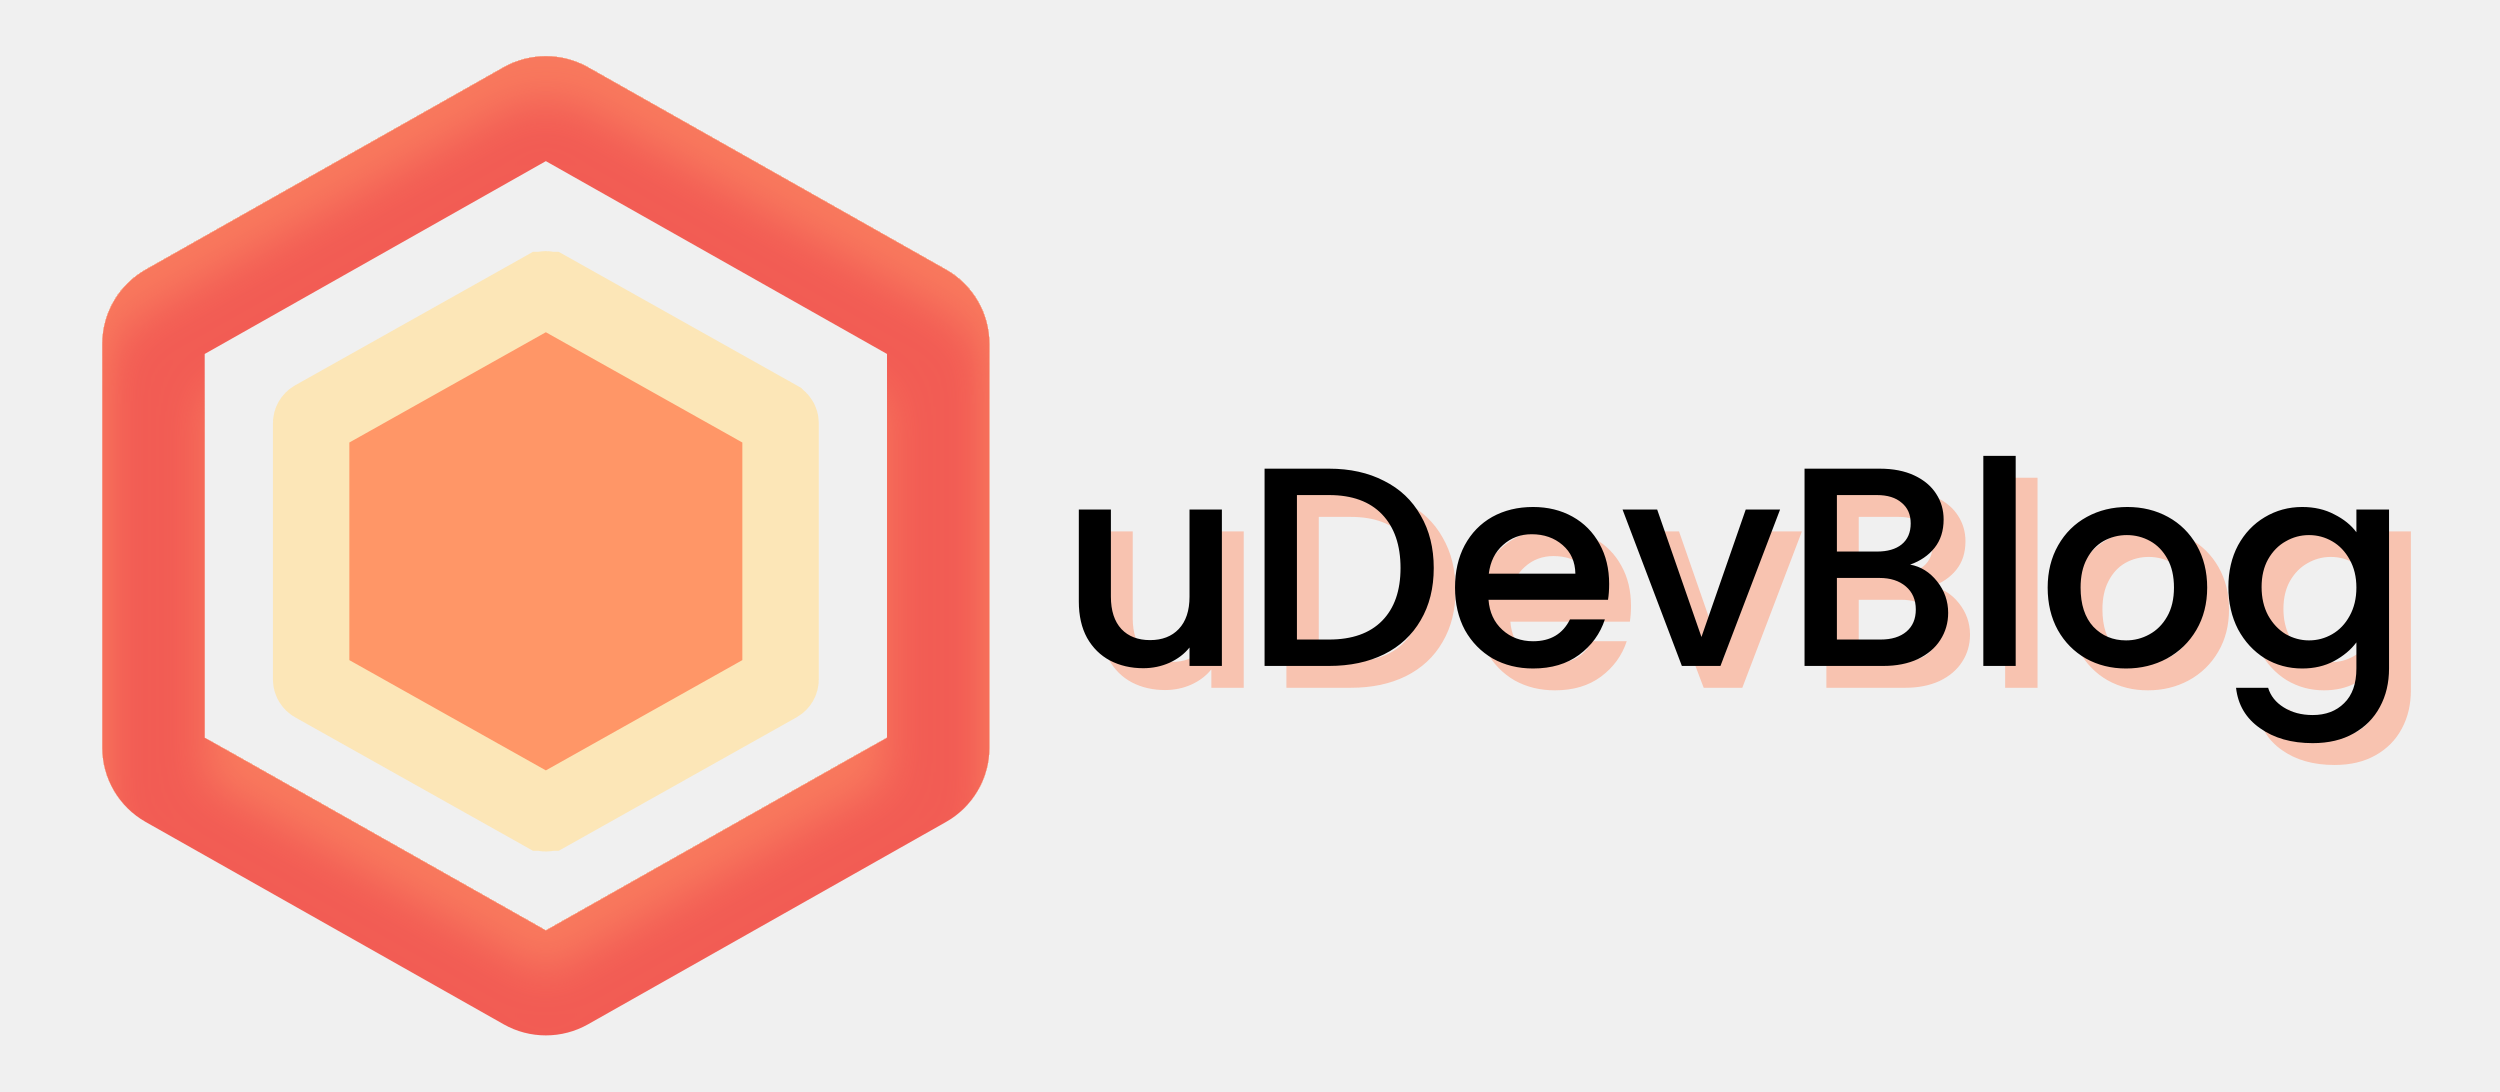
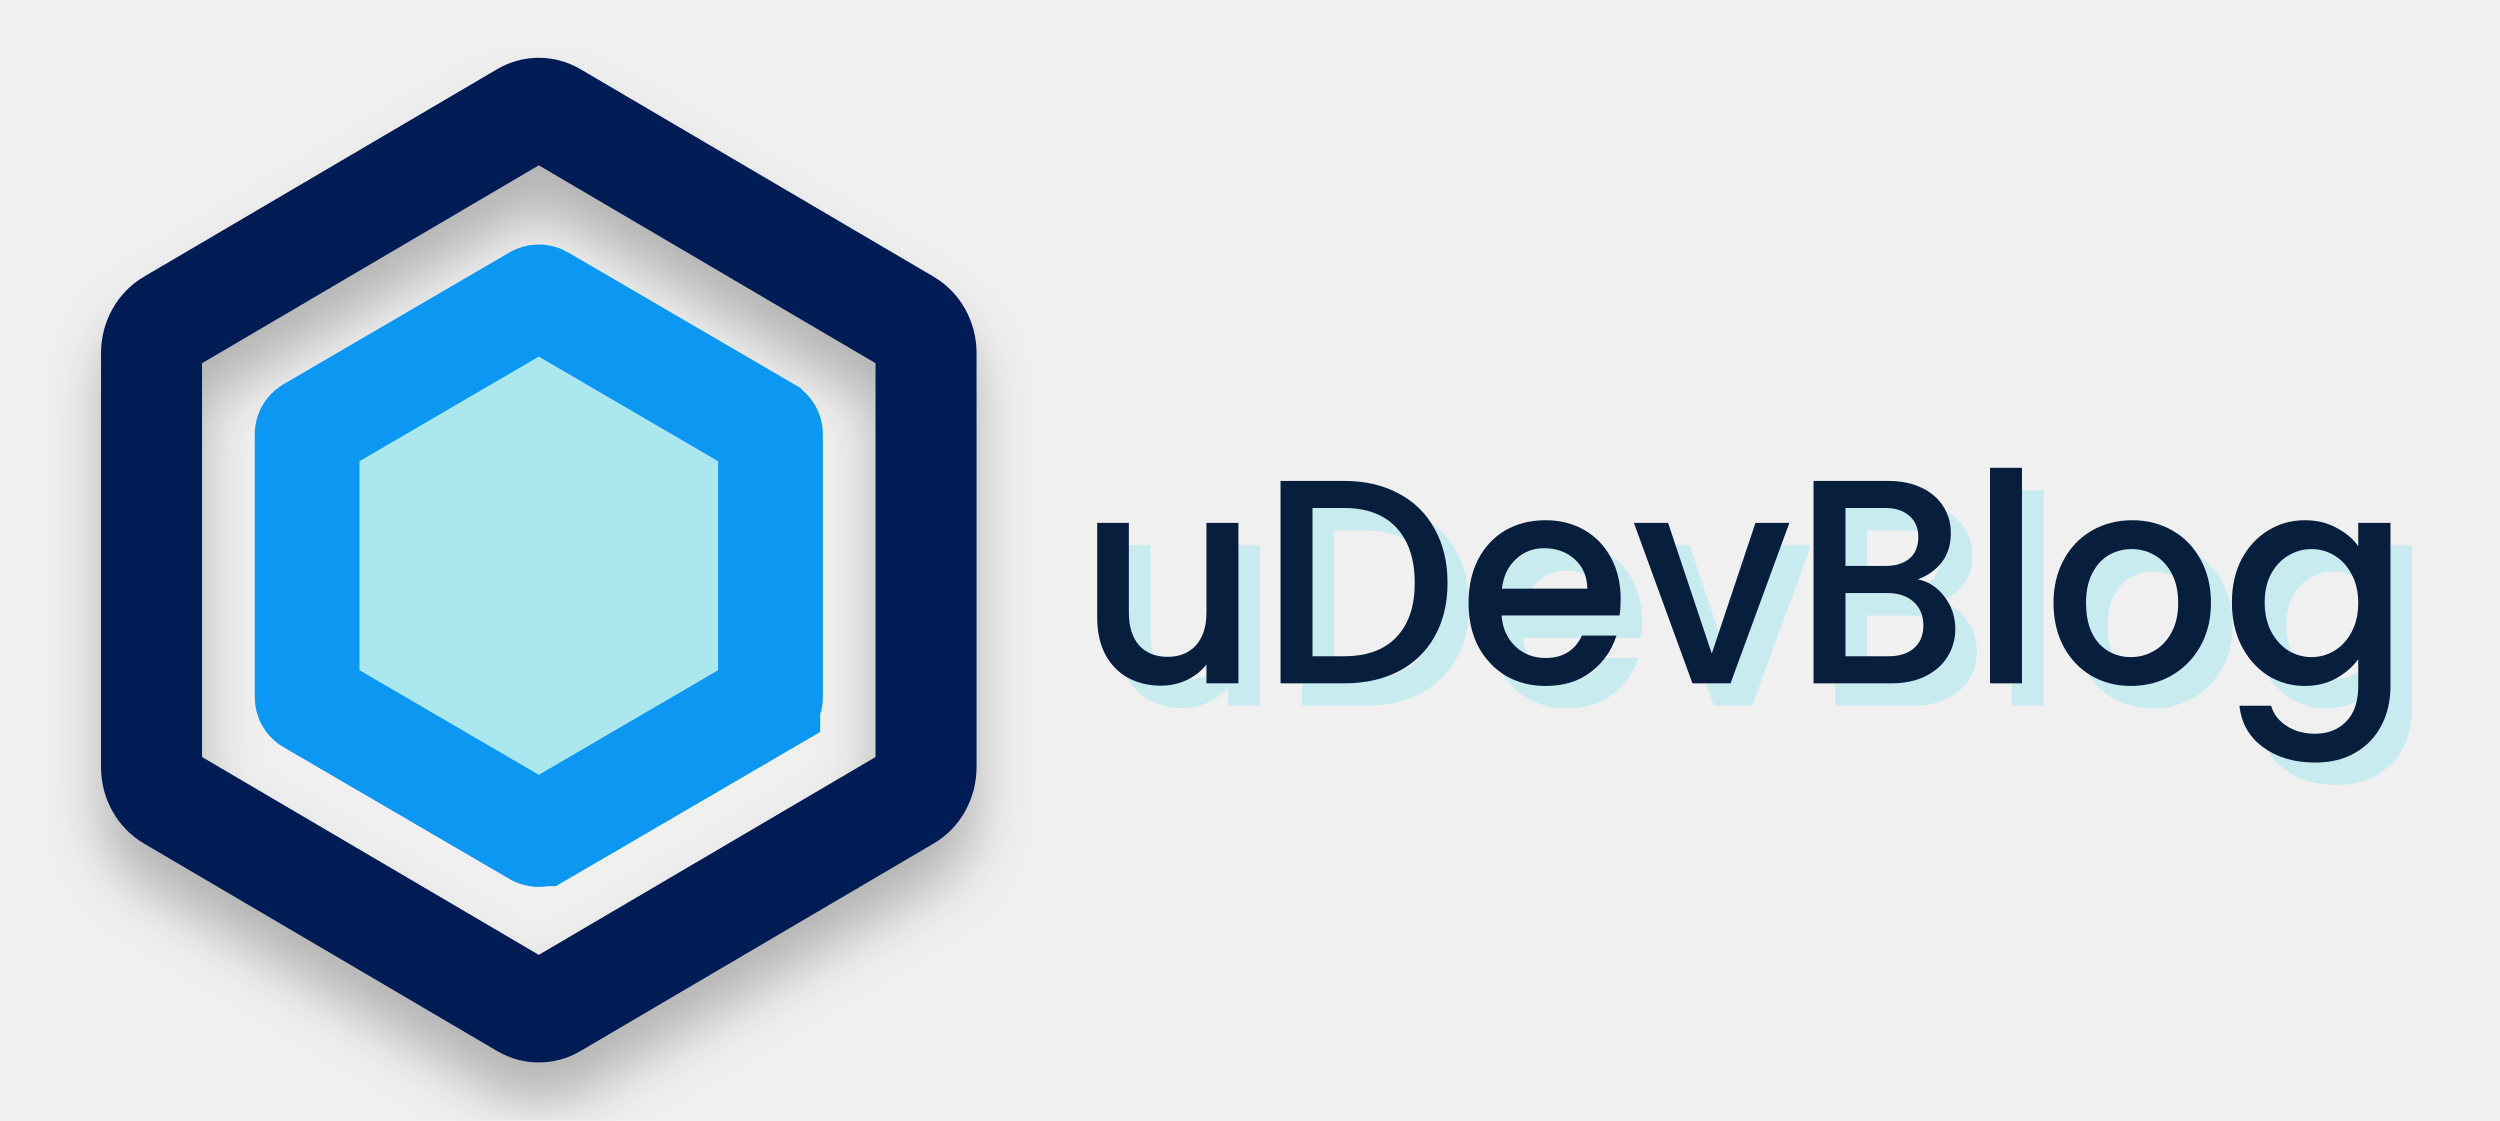
- <svg xmlns="http://www.w3.org/2000/svg" width="229" height="100" viewBox="0 0 229 100" fill="none">
-   <path d="M113.924 48.674V63H110.96V61.31C110.492 61.899 109.877 62.367 109.114 62.714C108.369 63.043 107.571 63.208 106.722 63.208C105.595 63.208 104.581 62.974 103.68 62.506C102.796 62.038 102.094 61.345 101.574 60.426C101.071 59.507 100.82 58.398 100.82 57.098V48.674H103.758V56.656C103.758 57.939 104.079 58.927 104.72 59.62C105.361 60.296 106.237 60.634 107.346 60.634C108.455 60.634 109.331 60.296 109.972 59.62C110.631 58.927 110.96 57.939 110.96 56.656V48.674H113.924ZM123.737 44.93C125.661 44.93 127.342 45.303 128.781 46.048C130.237 46.776 131.355 47.833 132.135 49.22C132.932 50.589 133.331 52.193 133.331 54.03C133.331 55.867 132.932 57.462 132.135 58.814C131.355 60.166 130.237 61.206 128.781 61.934C127.342 62.645 125.661 63 123.737 63H117.835V44.93H123.737ZM123.737 60.582C125.851 60.582 127.472 60.01 128.599 58.866C129.725 57.722 130.289 56.11 130.289 54.03C130.289 51.933 129.725 50.295 128.599 49.116C127.472 47.937 125.851 47.348 123.737 47.348H120.799V60.582H123.737ZM149.398 55.486C149.398 56.023 149.364 56.509 149.294 56.942H138.348C138.435 58.086 138.86 59.005 139.622 59.698C140.385 60.391 141.321 60.738 142.43 60.738C144.025 60.738 145.152 60.071 145.81 58.736H149.008C148.575 60.053 147.786 61.137 146.642 61.986C145.516 62.818 144.112 63.234 142.43 63.234C141.061 63.234 139.83 62.931 138.738 62.324C137.664 61.7 136.814 60.833 136.19 59.724C135.584 58.597 135.28 57.297 135.28 55.824C135.28 54.351 135.575 53.059 136.164 51.95C136.771 50.823 137.612 49.957 138.686 49.35C139.778 48.743 141.026 48.44 142.43 48.44C143.782 48.44 144.987 48.735 146.044 49.324C147.102 49.913 147.925 50.745 148.514 51.82C149.104 52.877 149.398 54.099 149.398 55.486ZM146.304 54.55C146.287 53.458 145.897 52.583 145.134 51.924C144.372 51.265 143.427 50.936 142.3 50.936C141.278 50.936 140.402 51.265 139.674 51.924C138.946 52.565 138.513 53.441 138.374 54.55H146.304ZM157.853 60.348L161.909 48.674H165.055L159.595 63H156.059L150.625 48.674H153.797L157.853 60.348ZM176.968 53.718C177.938 53.891 178.762 54.403 179.438 55.252C180.114 56.101 180.452 57.063 180.452 58.138C180.452 59.057 180.209 59.889 179.724 60.634C179.256 61.362 178.571 61.943 177.67 62.376C176.768 62.792 175.72 63 174.524 63H167.296V44.93H174.186C175.416 44.93 176.474 45.138 177.358 45.554C178.242 45.97 178.909 46.533 179.36 47.244C179.81 47.937 180.036 48.717 180.036 49.584C180.036 50.624 179.758 51.491 179.204 52.184C178.649 52.877 177.904 53.389 176.968 53.718ZM170.26 52.522H173.926C174.896 52.522 175.65 52.305 176.188 51.872C176.742 51.421 177.02 50.78 177.02 49.948C177.02 49.133 176.742 48.501 176.188 48.05C175.65 47.582 174.896 47.348 173.926 47.348H170.26V52.522ZM174.264 60.582C175.269 60.582 176.058 60.339 176.63 59.854C177.202 59.369 177.488 58.693 177.488 57.826C177.488 56.942 177.184 56.24 176.578 55.72C175.971 55.2 175.165 54.94 174.16 54.94H170.26V60.582H174.264ZM186.637 43.76V63H183.673V43.76H186.637ZM196.742 63.234C195.39 63.234 194.168 62.931 193.076 62.324C191.984 61.7 191.126 60.833 190.502 59.724C189.878 58.597 189.566 57.297 189.566 55.824C189.566 54.368 189.887 53.077 190.528 51.95C191.169 50.823 192.045 49.957 193.154 49.35C194.263 48.743 195.503 48.44 196.872 48.44C198.241 48.44 199.481 48.743 200.59 49.35C201.699 49.957 202.575 50.823 203.216 51.95C203.857 53.077 204.178 54.368 204.178 55.824C204.178 57.28 203.849 58.571 203.19 59.698C202.531 60.825 201.63 61.7 200.486 62.324C199.359 62.931 198.111 63.234 196.742 63.234ZM196.742 60.66C197.505 60.66 198.215 60.478 198.874 60.114C199.55 59.75 200.096 59.204 200.512 58.476C200.928 57.748 201.136 56.864 201.136 55.824C201.136 54.784 200.937 53.909 200.538 53.198C200.139 52.47 199.611 51.924 198.952 51.56C198.293 51.196 197.583 51.014 196.82 51.014C196.057 51.014 195.347 51.196 194.688 51.56C194.047 51.924 193.535 52.47 193.154 53.198C192.773 53.909 192.582 54.784 192.582 55.824C192.582 57.367 192.972 58.563 193.752 59.412C194.549 60.244 195.546 60.66 196.742 60.66ZM212.88 48.44C213.99 48.44 214.969 48.665 215.818 49.116C216.685 49.549 217.361 50.095 217.846 50.754V48.674H220.836V63.234C220.836 64.551 220.559 65.721 220.004 66.744C219.45 67.784 218.644 68.599 217.586 69.188C216.546 69.777 215.298 70.072 213.842 70.072C211.901 70.072 210.289 69.613 209.006 68.694C207.724 67.793 206.996 66.562 206.822 65.002H209.76C209.986 65.747 210.462 66.345 211.19 66.796C211.936 67.264 212.82 67.498 213.842 67.498C215.038 67.498 216 67.134 216.728 66.406C217.474 65.678 217.846 64.621 217.846 63.234V60.842C217.344 61.518 216.659 62.09 215.792 62.558C214.943 63.009 213.972 63.234 212.88 63.234C211.632 63.234 210.488 62.922 209.448 62.298C208.426 61.657 207.611 60.773 207.004 59.646C206.415 58.502 206.12 57.211 206.12 55.772C206.12 54.333 206.415 53.059 207.004 51.95C207.611 50.841 208.426 49.983 209.448 49.376C210.488 48.752 211.632 48.44 212.88 48.44ZM217.846 55.824C217.846 54.836 217.638 53.978 217.222 53.25C216.824 52.522 216.295 51.967 215.636 51.586C214.978 51.205 214.267 51.014 213.504 51.014C212.742 51.014 212.031 51.205 211.372 51.586C210.714 51.95 210.176 52.496 209.76 53.224C209.362 53.935 209.162 54.784 209.162 55.772C209.162 56.76 209.362 57.627 209.76 58.372C210.176 59.117 210.714 59.689 211.372 60.088C212.048 60.469 212.759 60.66 213.504 60.66C214.267 60.66 214.978 60.469 215.636 60.088C216.295 59.707 216.824 59.152 217.222 58.424C217.638 57.679 217.846 56.812 217.846 55.824Z" fill="#FF9770" fill-opacity="0.5" />
-   <path d="M111.924 46.674V61H108.96V59.31C108.492 59.899 107.877 60.367 107.114 60.714C106.369 61.043 105.571 61.208 104.722 61.208C103.595 61.208 102.581 60.974 101.68 60.506C100.796 60.038 100.094 59.345 99.574 58.426C99.071 57.507 98.82 56.398 98.82 55.098V46.674H101.758V54.656C101.758 55.939 102.079 56.927 102.72 57.62C103.361 58.296 104.237 58.634 105.346 58.634C106.455 58.634 107.331 58.296 107.972 57.62C108.631 56.927 108.96 55.939 108.96 54.656V46.674H111.924ZM121.737 42.93C123.661 42.93 125.342 43.303 126.781 44.048C128.237 44.776 129.355 45.833 130.135 47.22C130.932 48.589 131.331 50.193 131.331 52.03C131.331 53.867 130.932 55.462 130.135 56.814C129.355 58.166 128.237 59.206 126.781 59.934C125.342 60.645 123.661 61 121.737 61H115.835V42.93H121.737ZM121.737 58.582C123.851 58.582 125.472 58.01 126.599 56.866C127.725 55.722 128.289 54.11 128.289 52.03C128.289 49.933 127.725 48.295 126.599 47.116C125.472 45.937 123.851 45.348 121.737 45.348H118.799V58.582H121.737ZM147.398 53.486C147.398 54.023 147.364 54.509 147.294 54.942H136.348C136.435 56.086 136.86 57.005 137.622 57.698C138.385 58.391 139.321 58.738 140.43 58.738C142.025 58.738 143.152 58.071 143.81 56.736H147.008C146.575 58.053 145.786 59.137 144.642 59.986C143.516 60.818 142.112 61.234 140.43 61.234C139.061 61.234 137.83 60.931 136.738 60.324C135.664 59.7 134.814 58.833 134.19 57.724C133.584 56.597 133.28 55.297 133.28 53.824C133.28 52.351 133.575 51.059 134.164 49.95C134.771 48.823 135.612 47.957 136.686 47.35C137.778 46.743 139.026 46.44 140.43 46.44C141.782 46.44 142.987 46.735 144.044 47.324C145.102 47.913 145.925 48.745 146.514 49.82C147.104 50.877 147.398 52.099 147.398 53.486ZM144.304 52.55C144.287 51.458 143.897 50.583 143.134 49.924C142.372 49.265 141.427 48.936 140.3 48.936C139.278 48.936 138.402 49.265 137.674 49.924C136.946 50.565 136.513 51.441 136.374 52.55H144.304ZM155.853 58.348L159.909 46.674H163.055L157.595 61H154.059L148.625 46.674H151.797L155.853 58.348ZM174.968 51.718C175.938 51.891 176.762 52.403 177.438 53.252C178.114 54.101 178.452 55.063 178.452 56.138C178.452 57.057 178.209 57.889 177.724 58.634C177.256 59.362 176.571 59.943 175.67 60.376C174.768 60.792 173.72 61 172.524 61H165.296V42.93H172.186C173.416 42.93 174.474 43.138 175.358 43.554C176.242 43.97 176.909 44.533 177.36 45.244C177.81 45.937 178.036 46.717 178.036 47.584C178.036 48.624 177.758 49.491 177.204 50.184C176.649 50.877 175.904 51.389 174.968 51.718ZM168.26 50.522H171.926C172.896 50.522 173.65 50.305 174.188 49.872C174.742 49.421 175.02 48.78 175.02 47.948C175.02 47.133 174.742 46.501 174.188 46.05C173.65 45.582 172.896 45.348 171.926 45.348H168.26V50.522ZM172.264 58.582C173.269 58.582 174.058 58.339 174.63 57.854C175.202 57.369 175.488 56.693 175.488 55.826C175.488 54.942 175.184 54.24 174.578 53.72C173.971 53.2 173.165 52.94 172.16 52.94H168.26V58.582H172.264ZM184.637 41.76V61H181.673V41.76H184.637ZM194.742 61.234C193.39 61.234 192.168 60.931 191.076 60.324C189.984 59.7 189.126 58.833 188.502 57.724C187.878 56.597 187.566 55.297 187.566 53.824C187.566 52.368 187.887 51.077 188.528 49.95C189.169 48.823 190.045 47.957 191.154 47.35C192.263 46.743 193.503 46.44 194.872 46.44C196.241 46.44 197.481 46.743 198.59 47.35C199.699 47.957 200.575 48.823 201.216 49.95C201.857 51.077 202.178 52.368 202.178 53.824C202.178 55.28 201.849 56.571 201.19 57.698C200.531 58.825 199.63 59.7 198.486 60.324C197.359 60.931 196.111 61.234 194.742 61.234ZM194.742 58.66C195.505 58.66 196.215 58.478 196.874 58.114C197.55 57.75 198.096 57.204 198.512 56.476C198.928 55.748 199.136 54.864 199.136 53.824C199.136 52.784 198.937 51.909 198.538 51.198C198.139 50.47 197.611 49.924 196.952 49.56C196.293 49.196 195.583 49.014 194.82 49.014C194.057 49.014 193.347 49.196 192.688 49.56C192.047 49.924 191.535 50.47 191.154 51.198C190.773 51.909 190.582 52.784 190.582 53.824C190.582 55.367 190.972 56.563 191.752 57.412C192.549 58.244 193.546 58.66 194.742 58.66ZM210.88 46.44C211.99 46.44 212.969 46.665 213.818 47.116C214.685 47.549 215.361 48.095 215.846 48.754V46.674H218.836V61.234C218.836 62.551 218.559 63.721 218.004 64.744C217.45 65.784 216.644 66.599 215.586 67.188C214.546 67.777 213.298 68.072 211.842 68.072C209.901 68.072 208.289 67.613 207.006 66.694C205.724 65.793 204.996 64.562 204.822 63.002H207.76C207.986 63.747 208.462 64.345 209.19 64.796C209.936 65.264 210.82 65.498 211.842 65.498C213.038 65.498 214 65.134 214.728 64.406C215.474 63.678 215.846 62.621 215.846 61.234V58.842C215.344 59.518 214.659 60.09 213.792 60.558C212.943 61.009 211.972 61.234 210.88 61.234C209.632 61.234 208.488 60.922 207.448 60.298C206.426 59.657 205.611 58.773 205.004 57.646C204.415 56.502 204.12 55.211 204.12 53.772C204.12 52.333 204.415 51.059 205.004 49.95C205.611 48.841 206.426 47.983 207.448 47.376C208.488 46.752 209.632 46.44 210.88 46.44ZM215.846 53.824C215.846 52.836 215.638 51.978 215.222 51.25C214.824 50.522 214.295 49.967 213.636 49.586C212.978 49.205 212.267 49.014 211.504 49.014C210.742 49.014 210.031 49.205 209.372 49.586C208.714 49.95 208.176 50.496 207.76 51.224C207.362 51.935 207.162 52.784 207.162 53.772C207.162 54.76 207.362 55.627 207.76 56.372C208.176 57.117 208.714 57.689 209.372 58.088C210.048 58.469 210.759 58.66 211.504 58.66C212.267 58.66 212.978 58.469 213.636 58.088C214.295 57.707 214.824 57.152 215.222 56.424C215.638 55.679 215.846 54.812 215.846 53.824Z" fill="black" />
-   <g filter="url(#filter0_i)">
-     <path d="M50 94.842C48.654 94.844 47.33 94.497 46.156 93.837L13.343 75.291C12.14 74.609 11.138 73.62 10.441 72.425C9.744 71.231 9.376 69.872 9.375 68.489V31.511C9.376 30.128 9.744 28.77 10.441 27.575C11.138 26.38 12.139 25.392 13.343 24.71L46.156 6.163C47.33 5.504 48.653 5.158 50 5.158C51.346 5.158 52.67 5.504 53.844 6.163L86.657 24.709C87.86 25.391 88.862 26.38 89.559 27.575C90.256 28.769 90.624 30.128 90.625 31.511V68.489C90.624 69.872 90.256 71.231 89.559 72.425C88.862 73.62 87.861 74.609 86.657 75.29L53.844 93.837C52.671 94.497 51.347 94.844 50 94.842V94.842ZM18.75 67.578L50 85.241L81.25 67.578V32.422L50 14.759L18.75 32.422V67.578Z" fill="#F25C54" />
+ <svg xmlns="http://www.w3.org/2000/svg" width="183" height="82" viewBox="0 0 183 82" fill="none">
+   <g clip-path="url(#clip0)">
+     <path opacity="0.6" d="M92.229 39.913V51.66H89.891V50.274C89.522 50.758 89.037 51.141 88.435 51.426C87.847 51.696 87.218 51.831 86.548 51.831C85.659 51.831 84.859 51.639 84.148 51.255C83.451 50.871 82.897 50.303 82.487 49.549C82.09 48.796 81.892 47.886 81.892 46.821V39.913H84.21V46.458C84.21 47.51 84.463 48.32 84.969 48.889C85.474 49.443 86.165 49.72 87.04 49.72C87.915 49.72 88.606 49.443 89.112 48.889C89.631 48.32 89.891 47.51 89.891 46.458V39.913H92.229ZM99.969 36.843C101.487 36.843 102.813 37.148 103.948 37.76C105.096 38.356 105.978 39.223 106.594 40.361C107.222 41.483 107.537 42.798 107.537 44.305C107.537 45.811 107.222 47.119 106.594 48.228C105.978 49.336 105.096 50.189 103.948 50.786C102.813 51.369 101.487 51.66 99.969 51.66H95.314V36.843H99.969ZM99.969 49.677C101.637 49.677 102.915 49.208 103.804 48.27C104.693 47.332 105.137 46.01 105.137 44.305C105.137 42.585 104.693 41.242 103.804 40.275C102.915 39.309 101.637 38.825 99.969 38.825H97.652V49.677H99.969ZM120.21 45.499C120.21 45.939 120.184 46.337 120.128 46.693H111.494C111.563 47.631 111.898 48.384 112.499 48.953C113.101 49.521 113.839 49.805 114.714 49.805C115.972 49.805 116.861 49.258 117.38 48.164H119.903C119.561 49.244 118.939 50.132 118.037 50.829C117.148 51.511 116.041 51.852 114.714 51.852C113.634 51.852 112.663 51.603 111.802 51.106C110.955 50.594 110.284 49.883 109.792 48.974C109.314 48.05 109.074 46.984 109.074 45.776C109.074 44.568 109.307 43.509 109.772 42.599C110.25 41.675 110.914 40.965 111.761 40.467C112.622 39.97 113.607 39.721 114.714 39.721C115.781 39.721 116.731 39.963 117.565 40.446C118.399 40.929 119.049 41.611 119.513 42.492C119.979 43.359 120.21 44.361 120.21 45.499ZM117.77 44.731C117.757 43.836 117.449 43.118 116.847 42.578C116.246 42.038 115.501 41.768 114.612 41.768C113.805 41.768 113.114 42.038 112.54 42.578C111.966 43.104 111.624 43.822 111.515 44.731H117.77ZM126.88 49.486L130.079 39.913H132.561L128.254 51.66H125.465L121.178 39.913H123.68L126.88 49.486ZM141.957 44.049C142.723 44.191 143.373 44.61 143.906 45.307C144.439 46.003 144.706 46.792 144.706 47.673C144.706 48.427 144.514 49.109 144.131 49.72C143.762 50.317 143.222 50.793 142.511 51.148C141.8 51.489 140.973 51.66 140.03 51.66H134.328V36.843H139.763C140.733 36.843 141.568 37.013 142.265 37.354C142.962 37.696 143.489 38.157 143.844 38.74C144.199 39.309 144.377 39.948 144.377 40.659C144.377 41.512 144.158 42.222 143.721 42.791C143.283 43.359 142.696 43.779 141.957 44.049ZM136.666 43.068H139.558C140.323 43.068 140.918 42.89 141.342 42.535C141.779 42.166 141.998 41.64 141.998 40.958C141.998 40.289 141.779 39.771 141.342 39.401C140.918 39.017 140.323 38.825 139.558 38.825H136.666V43.068ZM139.825 49.677C140.617 49.677 141.24 49.478 141.691 49.08C142.142 48.682 142.368 48.128 142.368 47.417C142.368 46.693 142.128 46.117 141.65 45.691C141.171 45.264 140.535 45.051 139.743 45.051H136.666V49.677H139.825ZM149.584 35.883V51.66H147.246V35.883H149.584ZM157.555 51.852C156.489 51.852 155.525 51.603 154.663 51.106C153.802 50.594 153.125 49.883 152.633 48.974C152.141 48.05 151.895 46.984 151.895 45.776C151.895 44.582 152.148 43.523 152.653 42.599C153.159 41.675 153.85 40.965 154.725 40.467C155.6 39.97 156.578 39.721 157.658 39.721C158.737 39.721 159.716 39.97 160.59 40.467C161.465 40.965 162.156 41.675 162.662 42.599C163.167 43.523 163.421 44.582 163.421 45.776C163.421 46.97 163.161 48.029 162.641 48.953C162.121 49.876 161.411 50.594 160.508 51.106C159.619 51.603 158.635 51.852 157.555 51.852ZM157.555 49.741C158.157 49.741 158.717 49.592 159.237 49.294C159.77 48.995 160.201 48.547 160.529 47.95C160.857 47.353 161.021 46.629 161.021 45.776C161.021 44.923 160.864 44.205 160.549 43.623C160.235 43.026 159.818 42.578 159.298 42.279C158.778 41.981 158.218 41.832 157.617 41.832C157.015 41.832 156.455 41.981 155.935 42.279C155.429 42.578 155.025 43.026 154.725 43.623C154.424 44.205 154.274 44.923 154.274 45.776C154.274 47.041 154.581 48.022 155.197 48.718C155.825 49.4 156.612 49.741 157.555 49.741ZM170.285 39.721C171.16 39.721 171.932 39.906 172.602 40.275C173.286 40.63 173.819 41.078 174.202 41.618V39.913H176.56V51.852C176.56 52.932 176.342 53.892 175.904 54.73C175.467 55.583 174.831 56.251 173.997 56.734C173.176 57.218 172.192 57.459 171.043 57.459C169.512 57.459 168.241 57.083 167.229 56.329C166.218 55.59 165.643 54.581 165.506 53.302H167.824C168.002 53.913 168.377 54.403 168.952 54.773C169.54 55.157 170.237 55.349 171.043 55.349C171.987 55.349 172.746 55.05 173.32 54.453C173.908 53.856 174.202 52.989 174.202 51.852V49.891C173.806 50.445 173.265 50.914 172.582 51.298C171.912 51.667 171.146 51.852 170.285 51.852C169.3 51.852 168.398 51.596 167.577 51.084C166.771 50.559 166.128 49.834 165.65 48.91C165.185 47.972 164.952 46.913 164.952 45.733C164.952 44.553 165.185 43.509 165.65 42.599C166.128 41.69 166.771 40.986 167.577 40.488C168.398 39.977 169.3 39.721 170.285 39.721ZM174.202 45.776C174.202 44.966 174.038 44.262 173.71 43.665C173.396 43.068 172.978 42.613 172.459 42.301C171.939 41.988 171.379 41.832 170.777 41.832C170.176 41.832 169.615 41.988 169.095 42.301C168.576 42.599 168.152 43.047 167.824 43.644C167.51 44.227 167.352 44.923 167.352 45.733C167.352 46.543 167.51 47.254 167.824 47.865C168.152 48.476 168.576 48.945 169.095 49.272C169.628 49.585 170.189 49.741 170.777 49.741C171.379 49.741 171.939 49.585 172.459 49.272C172.978 48.96 173.396 48.505 173.71 47.908C174.038 47.297 174.202 46.586 174.202 45.776Z" fill="#ABE7EF" />
+     <path d="M90.651 38.273V50.02H88.313V48.634C87.944 49.117 87.459 49.501 86.857 49.786C86.269 50.056 85.64 50.191 84.97 50.191C84.081 50.191 83.282 49.999 82.571 49.615C81.874 49.231 81.32 48.663 80.91 47.909C80.513 47.156 80.315 46.246 80.315 45.181V38.273H82.632V44.818C82.632 45.87 82.886 46.68 83.391 47.248C83.897 47.803 84.588 48.08 85.463 48.08C86.337 48.08 87.028 47.803 87.534 47.248C88.054 46.68 88.313 45.87 88.313 44.818V38.273H90.651ZM98.392 35.203C99.909 35.203 101.235 35.508 102.37 36.119C103.519 36.716 104.401 37.583 105.016 38.721C105.645 39.843 105.959 41.158 105.959 42.665C105.959 44.171 105.645 45.479 105.016 46.588C104.401 47.696 103.519 48.549 102.37 49.146C101.235 49.729 99.909 50.02 98.392 50.02H93.736V35.203H98.392ZM98.392 48.037C100.059 48.037 101.338 47.568 102.227 46.63C103.115 45.692 103.56 44.37 103.56 42.665C103.56 40.945 103.115 39.602 102.227 38.635C101.338 37.669 100.059 37.185 98.392 37.185H96.074V48.037H98.392ZM118.633 43.859C118.633 44.299 118.606 44.697 118.551 45.053H109.917C109.985 45.991 110.321 46.744 110.922 47.312C111.524 47.881 112.262 48.165 113.137 48.165C114.395 48.165 115.284 47.618 115.803 46.524H118.325C117.984 47.604 117.361 48.492 116.459 49.189C115.571 49.871 114.463 50.212 113.137 50.212C112.057 50.212 111.086 49.963 110.224 49.466C109.377 48.954 108.707 48.243 108.215 47.334C107.737 46.41 107.497 45.344 107.497 44.136C107.497 42.928 107.729 41.869 108.194 40.959C108.673 40.035 109.336 39.325 110.183 38.827C111.045 38.33 112.029 38.081 113.137 38.081C114.203 38.081 115.154 38.322 115.987 38.806C116.822 39.289 117.471 39.971 117.936 40.852C118.401 41.719 118.633 42.721 118.633 43.859ZM116.192 43.091C116.179 42.196 115.871 41.478 115.269 40.938C114.668 40.398 113.923 40.128 113.034 40.128C112.228 40.128 111.537 40.398 110.963 40.938C110.388 41.464 110.047 42.181 109.937 43.091H116.192ZM125.302 47.846L128.501 38.273H130.983L126.676 50.02H123.887L119.601 38.273H122.103L125.302 47.846ZM140.38 42.409C141.145 42.551 141.795 42.97 142.328 43.667C142.861 44.363 143.128 45.152 143.128 46.033C143.128 46.787 142.936 47.469 142.554 48.08C142.185 48.677 141.644 49.153 140.934 49.508C140.222 49.849 139.396 50.02 138.452 50.02H132.751V35.203H138.186C139.156 35.203 139.99 35.373 140.688 35.714C141.385 36.056 141.911 36.517 142.267 37.1C142.622 37.669 142.8 38.308 142.8 39.019C142.8 39.872 142.581 40.583 142.144 41.151C141.706 41.719 141.118 42.139 140.38 42.409ZM135.089 41.428H137.98C138.746 41.428 139.34 41.25 139.765 40.895C140.202 40.526 140.421 40 140.421 39.318C140.421 38.649 140.202 38.131 139.765 37.761C139.34 37.377 138.746 37.185 137.98 37.185H135.089V41.428ZM138.247 48.037C139.04 48.037 139.662 47.838 140.113 47.44C140.565 47.042 140.79 46.488 140.79 45.777C140.79 45.053 140.55 44.477 140.072 44.05C139.593 43.624 138.958 43.411 138.165 43.411H135.089V48.037H138.247ZM148.007 34.243V50.02H145.669V34.243H148.007ZM155.978 50.212C154.911 50.212 153.947 49.963 153.086 49.466C152.224 48.954 151.548 48.243 151.055 47.334C150.563 46.41 150.317 45.344 150.317 44.136C150.317 42.942 150.57 41.883 151.076 40.959C151.582 40.035 152.273 39.325 153.147 38.827C154.022 38.33 155 38.081 156.08 38.081C157.16 38.081 158.138 38.33 159.013 38.827C159.888 39.325 160.579 40.035 161.084 40.959C161.59 41.883 161.843 42.942 161.843 44.136C161.843 45.33 161.583 46.389 161.064 47.312C160.544 48.236 159.833 48.954 158.931 49.466C158.042 49.963 157.057 50.212 155.978 50.212ZM155.978 48.101C156.579 48.101 157.139 47.952 157.659 47.654C158.192 47.355 158.623 46.907 158.951 46.31C159.279 45.714 159.443 44.989 159.443 44.136C159.443 43.283 159.286 42.565 158.972 41.983C158.657 41.386 158.241 40.938 157.721 40.639C157.201 40.341 156.641 40.192 156.039 40.192C155.437 40.192 154.877 40.341 154.357 40.639C153.852 40.938 153.448 41.386 153.147 41.983C152.847 42.565 152.696 43.283 152.696 44.136C152.696 45.401 153.004 46.382 153.619 47.078C154.248 47.76 155.034 48.101 155.978 48.101ZM168.707 38.081C169.583 38.081 170.355 38.266 171.025 38.635C171.708 38.99 172.242 39.438 172.624 39.978V38.273H174.983V50.212C174.983 51.292 174.764 52.252 174.326 53.09C173.889 53.943 173.254 54.611 172.419 55.094C171.599 55.578 170.614 55.819 169.466 55.819C167.935 55.819 166.663 55.443 165.651 54.689C164.64 53.95 164.066 52.941 163.929 51.662H166.246C166.424 52.273 166.8 52.763 167.374 53.133C167.962 53.517 168.66 53.709 169.466 53.709C170.409 53.709 171.168 53.41 171.742 52.813C172.331 52.216 172.624 51.349 172.624 50.212V48.251C172.228 48.805 171.688 49.274 171.004 49.658C170.334 50.027 169.568 50.212 168.707 50.212C167.723 50.212 166.82 49.956 166 49.444C165.194 48.919 164.551 48.194 164.072 47.27C163.607 46.332 163.375 45.273 163.375 44.093C163.375 42.913 163.607 41.869 164.072 40.959C164.551 40.05 165.194 39.346 166 38.848C166.82 38.337 167.723 38.081 168.707 38.081ZM172.624 44.136C172.624 43.326 172.46 42.622 172.132 42.025C171.818 41.428 171.401 40.973 170.881 40.661C170.362 40.348 169.801 40.192 169.199 40.192C168.598 40.192 168.037 40.348 167.518 40.661C166.999 40.959 166.574 41.407 166.246 42.004C165.932 42.587 165.774 43.283 165.774 44.093C165.774 44.903 165.932 45.614 166.246 46.225C166.574 46.836 166.999 47.305 167.518 47.632C168.051 47.945 168.612 48.101 169.199 48.101C169.801 48.101 170.362 47.945 170.881 47.632C171.401 47.32 171.818 46.865 172.132 46.268C172.46 45.657 172.624 44.946 172.624 44.136Z" fill="#071E3D" />
+     <g filter="url(#filter0_d)">
+       <path d="M39.44 77.77C38.378 77.772 37.333 77.488 36.408 76.946L10.525 61.738C9.576 61.179 8.786 60.369 8.236 59.389C7.686 58.409 7.396 57.295 7.395 56.161V25.839C7.396 24.705 7.686 23.591 8.236 22.611C8.786 21.632 9.576 20.821 10.525 20.262L36.407 5.054C37.333 4.514 38.377 4.23 39.44 4.23C40.502 4.23 41.546 4.514 42.472 5.054L68.354 20.262C69.304 20.821 70.093 21.631 70.643 22.611C71.193 23.591 71.483 24.705 71.484 25.839V56.161C71.483 57.295 71.193 58.409 70.643 59.389C70.094 60.368 69.304 61.179 68.354 61.738L42.472 76.946C41.547 77.488 40.502 77.772 39.44 77.77ZM14.79 55.414L39.44 69.897L64.089 55.414V26.586L39.44 12.102L14.79 26.586V55.414Z" fill="#001C55" />
+     </g>
+     <path d="M22.531 51.23C22.497 51.171 22.481 51.106 22.481 51.041V31.779C22.481 31.714 22.497 31.649 22.531 31.59C22.564 31.531 22.613 31.48 22.675 31.444C22.675 31.444 22.675 31.443 22.676 31.443L39.231 21.786C39.231 21.786 39.232 21.785 39.233 21.785C39.295 21.749 39.366 21.73 39.44 21.73C39.513 21.73 39.584 21.749 39.647 21.785C39.647 21.785 39.648 21.786 39.648 21.786L56.203 31.443C56.204 31.444 56.204 31.444 56.204 31.444C56.266 31.48 56.316 31.531 56.349 31.59C56.382 31.649 56.399 31.714 56.399 31.779V51.041C56.399 51.106 56.382 51.171 56.349 51.23C56.315 51.289 56.266 51.34 56.204 51.376C56.204 51.376 56.204 51.377 56.204 51.377L39.649 61.034C39.648 61.034 39.647 61.035 39.647 61.035C39.584 61.071 39.513 61.09 39.44 61.09C39.366 61.09 39.295 61.071 39.233 61.035C39.232 61.035 39.231 61.034 39.231 61.034L22.676 51.377C22.613 51.34 22.564 51.289 22.531 51.23Z" fill="#ABE7EF" stroke="#0C97F2" stroke-width="7.669" />
  </g>
-   <path d="M28.564 62.475C28.521 62.404 28.5 62.325 28.5 62.245V38.755C28.5 38.675 28.521 38.596 28.563 38.525C28.606 38.453 28.668 38.39 28.747 38.346C28.747 38.346 28.747 38.346 28.747 38.346L49.735 26.568C49.736 26.568 49.737 26.567 49.738 26.567C49.816 26.524 49.907 26.5 50 26.5C50.093 26.5 50.184 26.524 50.262 26.567C50.263 26.567 50.264 26.568 50.265 26.568L71.252 38.345C71.253 38.346 71.253 38.346 71.254 38.346C71.332 38.391 71.394 38.453 71.436 38.525C71.479 38.596 71.5 38.676 71.5 38.755V62.245C71.5 62.324 71.479 62.404 71.437 62.475C71.394 62.547 71.332 62.61 71.253 62.654C71.253 62.654 71.253 62.654 71.253 62.654L50.265 74.432C50.264 74.432 50.263 74.433 50.262 74.433C50.184 74.476 50.093 74.5 50 74.5C49.907 74.5 49.816 74.476 49.738 74.433C49.737 74.433 49.736 74.432 49.735 74.432L28.747 62.655C28.668 62.61 28.606 62.547 28.564 62.475Z" fill="#FF9667" stroke="#FCE6B7" stroke-width="7" />
  <defs>
-     <filter id="filter0_i" x="9.375" y="5.158" width="81.25" height="93.684" filterUnits="userSpaceOnUse" color-interpolation-filters="sRGB">
+     <filter id="filter0_d" x="3.395" y="3.23" width="72.09" height="81.541" filterUnits="userSpaceOnUse" color-interpolation-filters="sRGB">
      <feFlood flood-opacity="0" result="BackgroundImageFix" />
-       <feBlend mode="normal" in="SourceGraphic" in2="BackgroundImageFix" result="shape" />
-       <feColorMatrix in="SourceAlpha" type="matrix" values="0 0 0 0 0 0 0 0 0 0 0 0 0 0 0 0 0 0 127 0" result="hardAlpha" />
-       <feOffset dy="4" />
+       <feColorMatrix in="SourceAlpha" type="matrix" values="0 0 0 0 0 0 0 0 0 0 0 0 0 0 0 0 0 0 127 0" />
+       <feOffset dy="3" />
      <feGaussianBlur stdDeviation="2" />
-       <feComposite in2="hardAlpha" operator="arithmetic" k2="-1" k3="1" />
-       <feColorMatrix type="matrix" values="0 0 0 0 1 0 0 0 0 0.588 0 0 0 0 0.404 0 0 0 0.5 0" />
-       <feBlend mode="normal" in2="shape" result="effect1_innerShadow" />
+       <feColorMatrix type="matrix" values="0 0 0 0 0 0 0 0 0 0 0 0 0 0 0 0 0 0 0.25 0" />
+       <feBlend mode="normal" in2="BackgroundImageFix" result="effect1_dropShadow" />
+       <feBlend mode="normal" in="SourceGraphic" in2="effect1_dropShadow" result="shape" />
    </filter>
+     <clipPath id="clip0">
+       <rect width="183" height="82" fill="white" />
+     </clipPath>
  </defs>
</svg>
